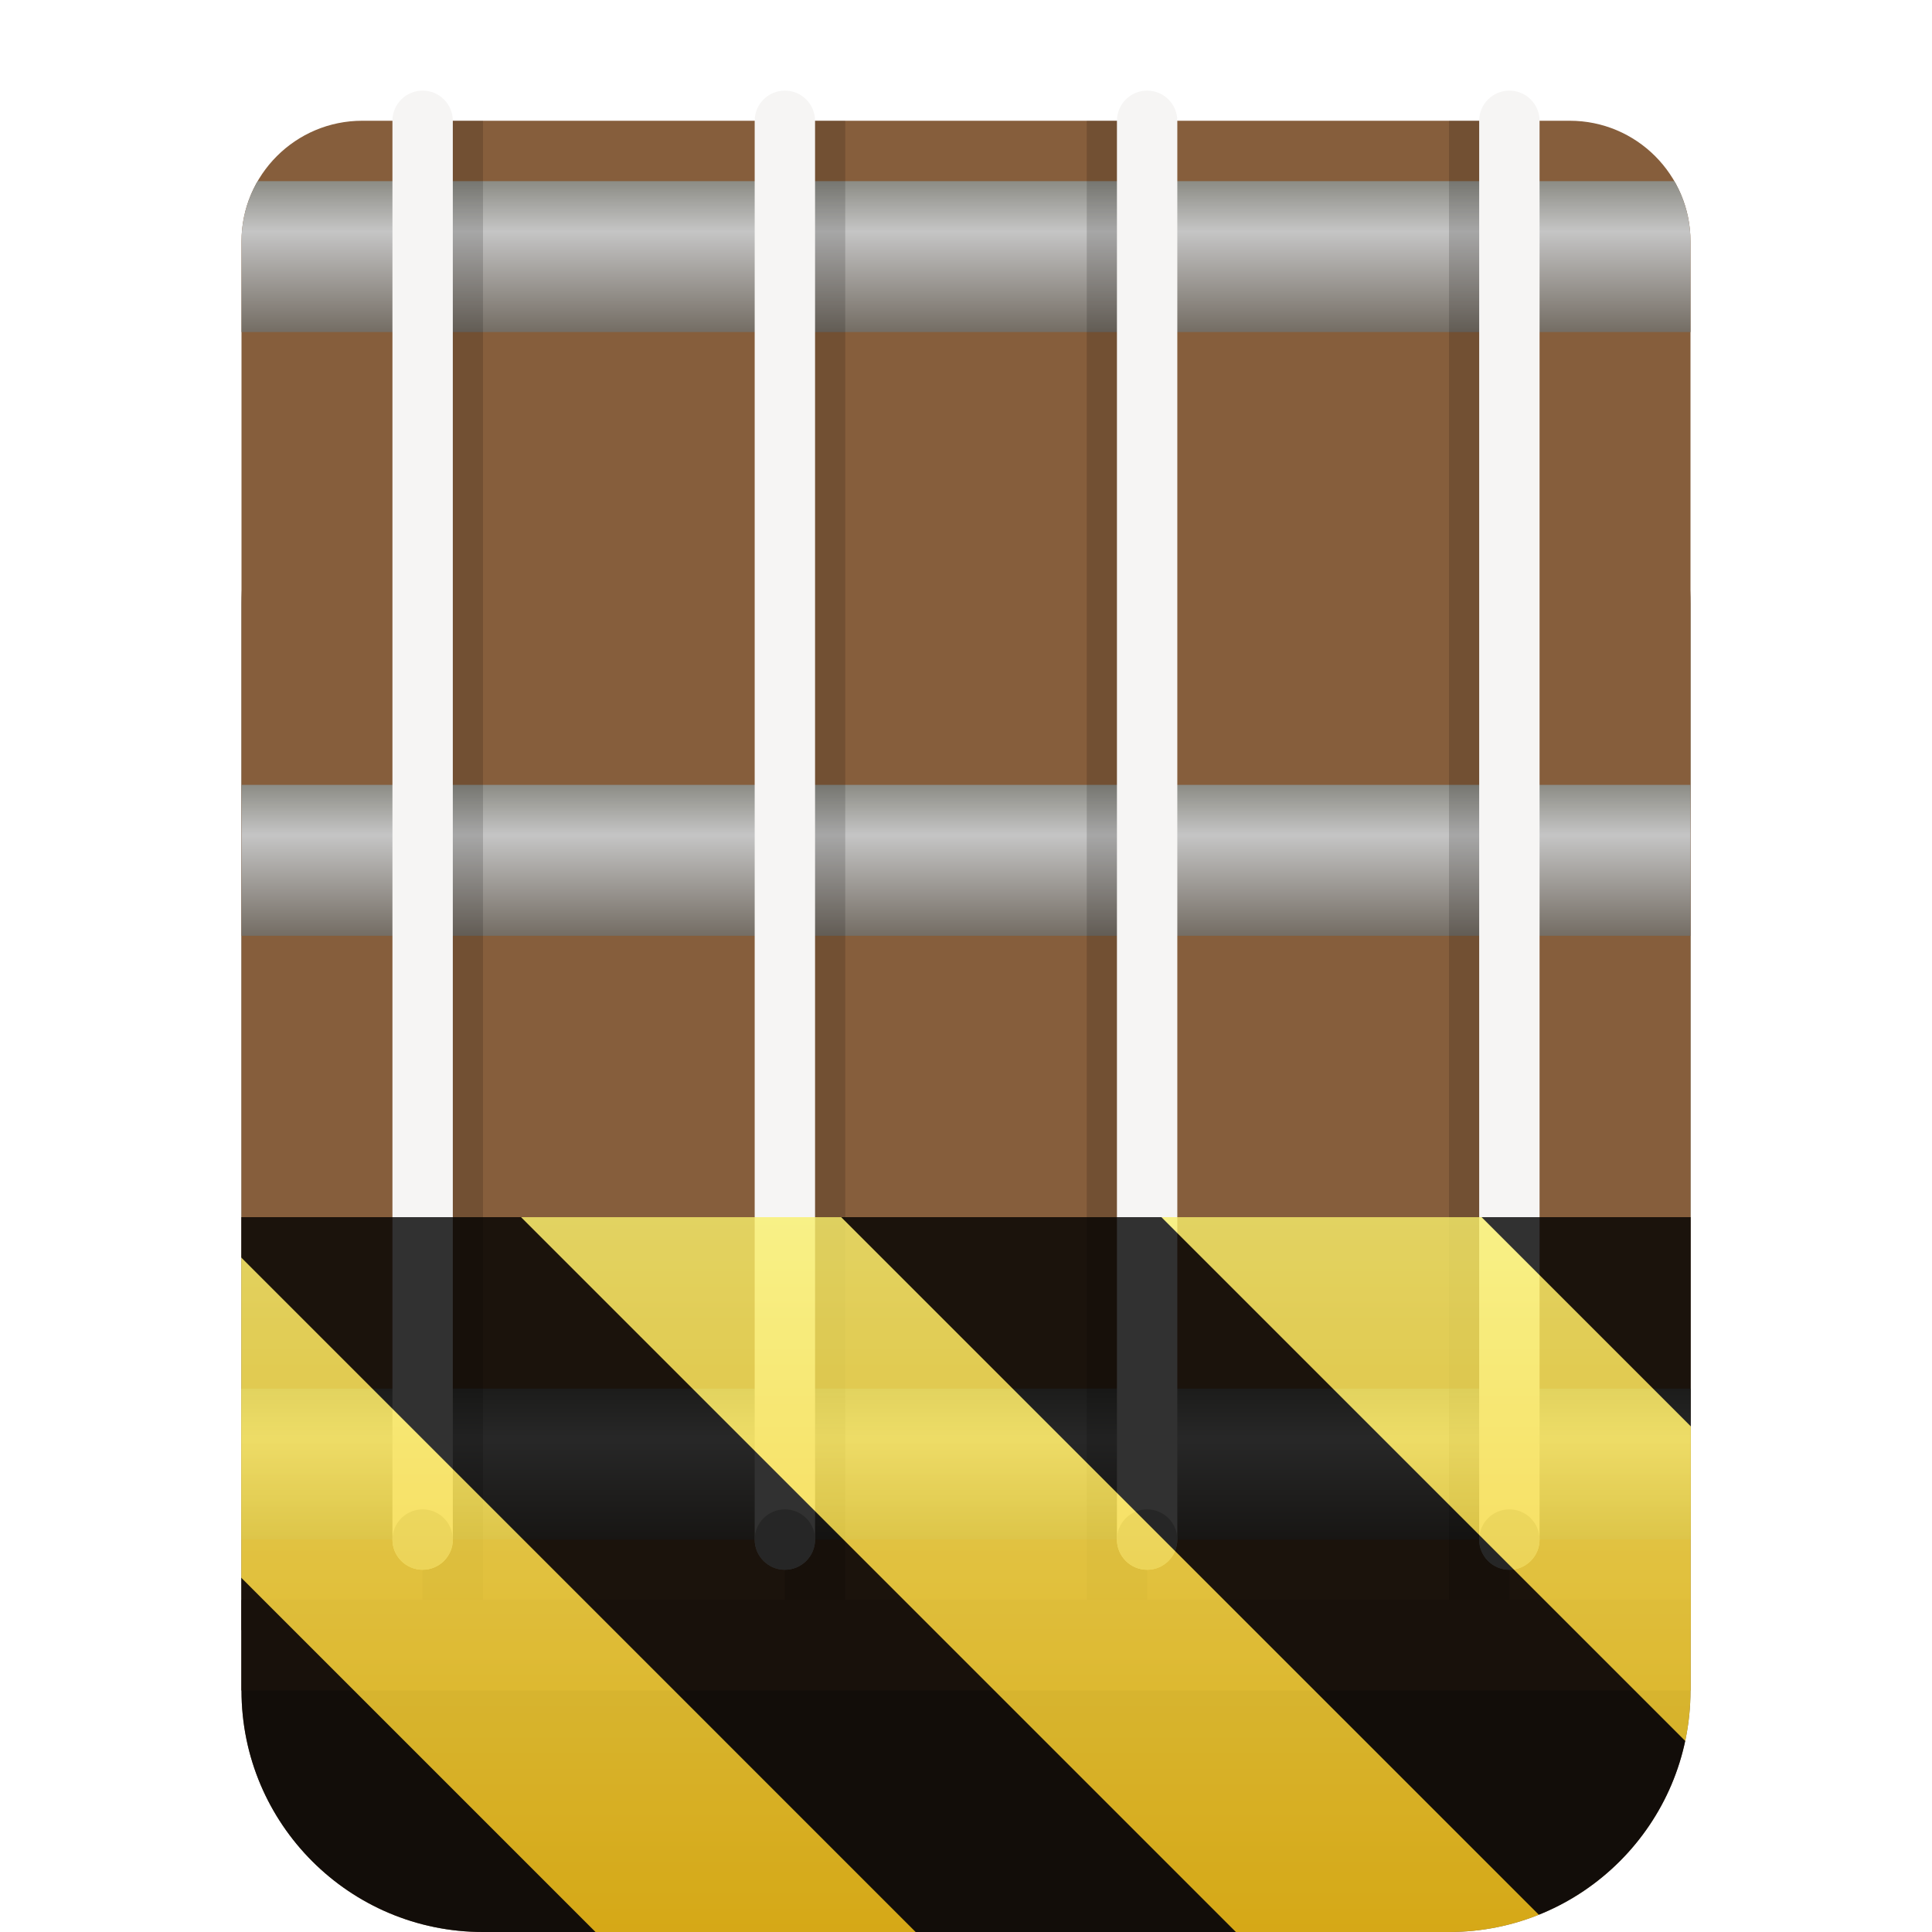
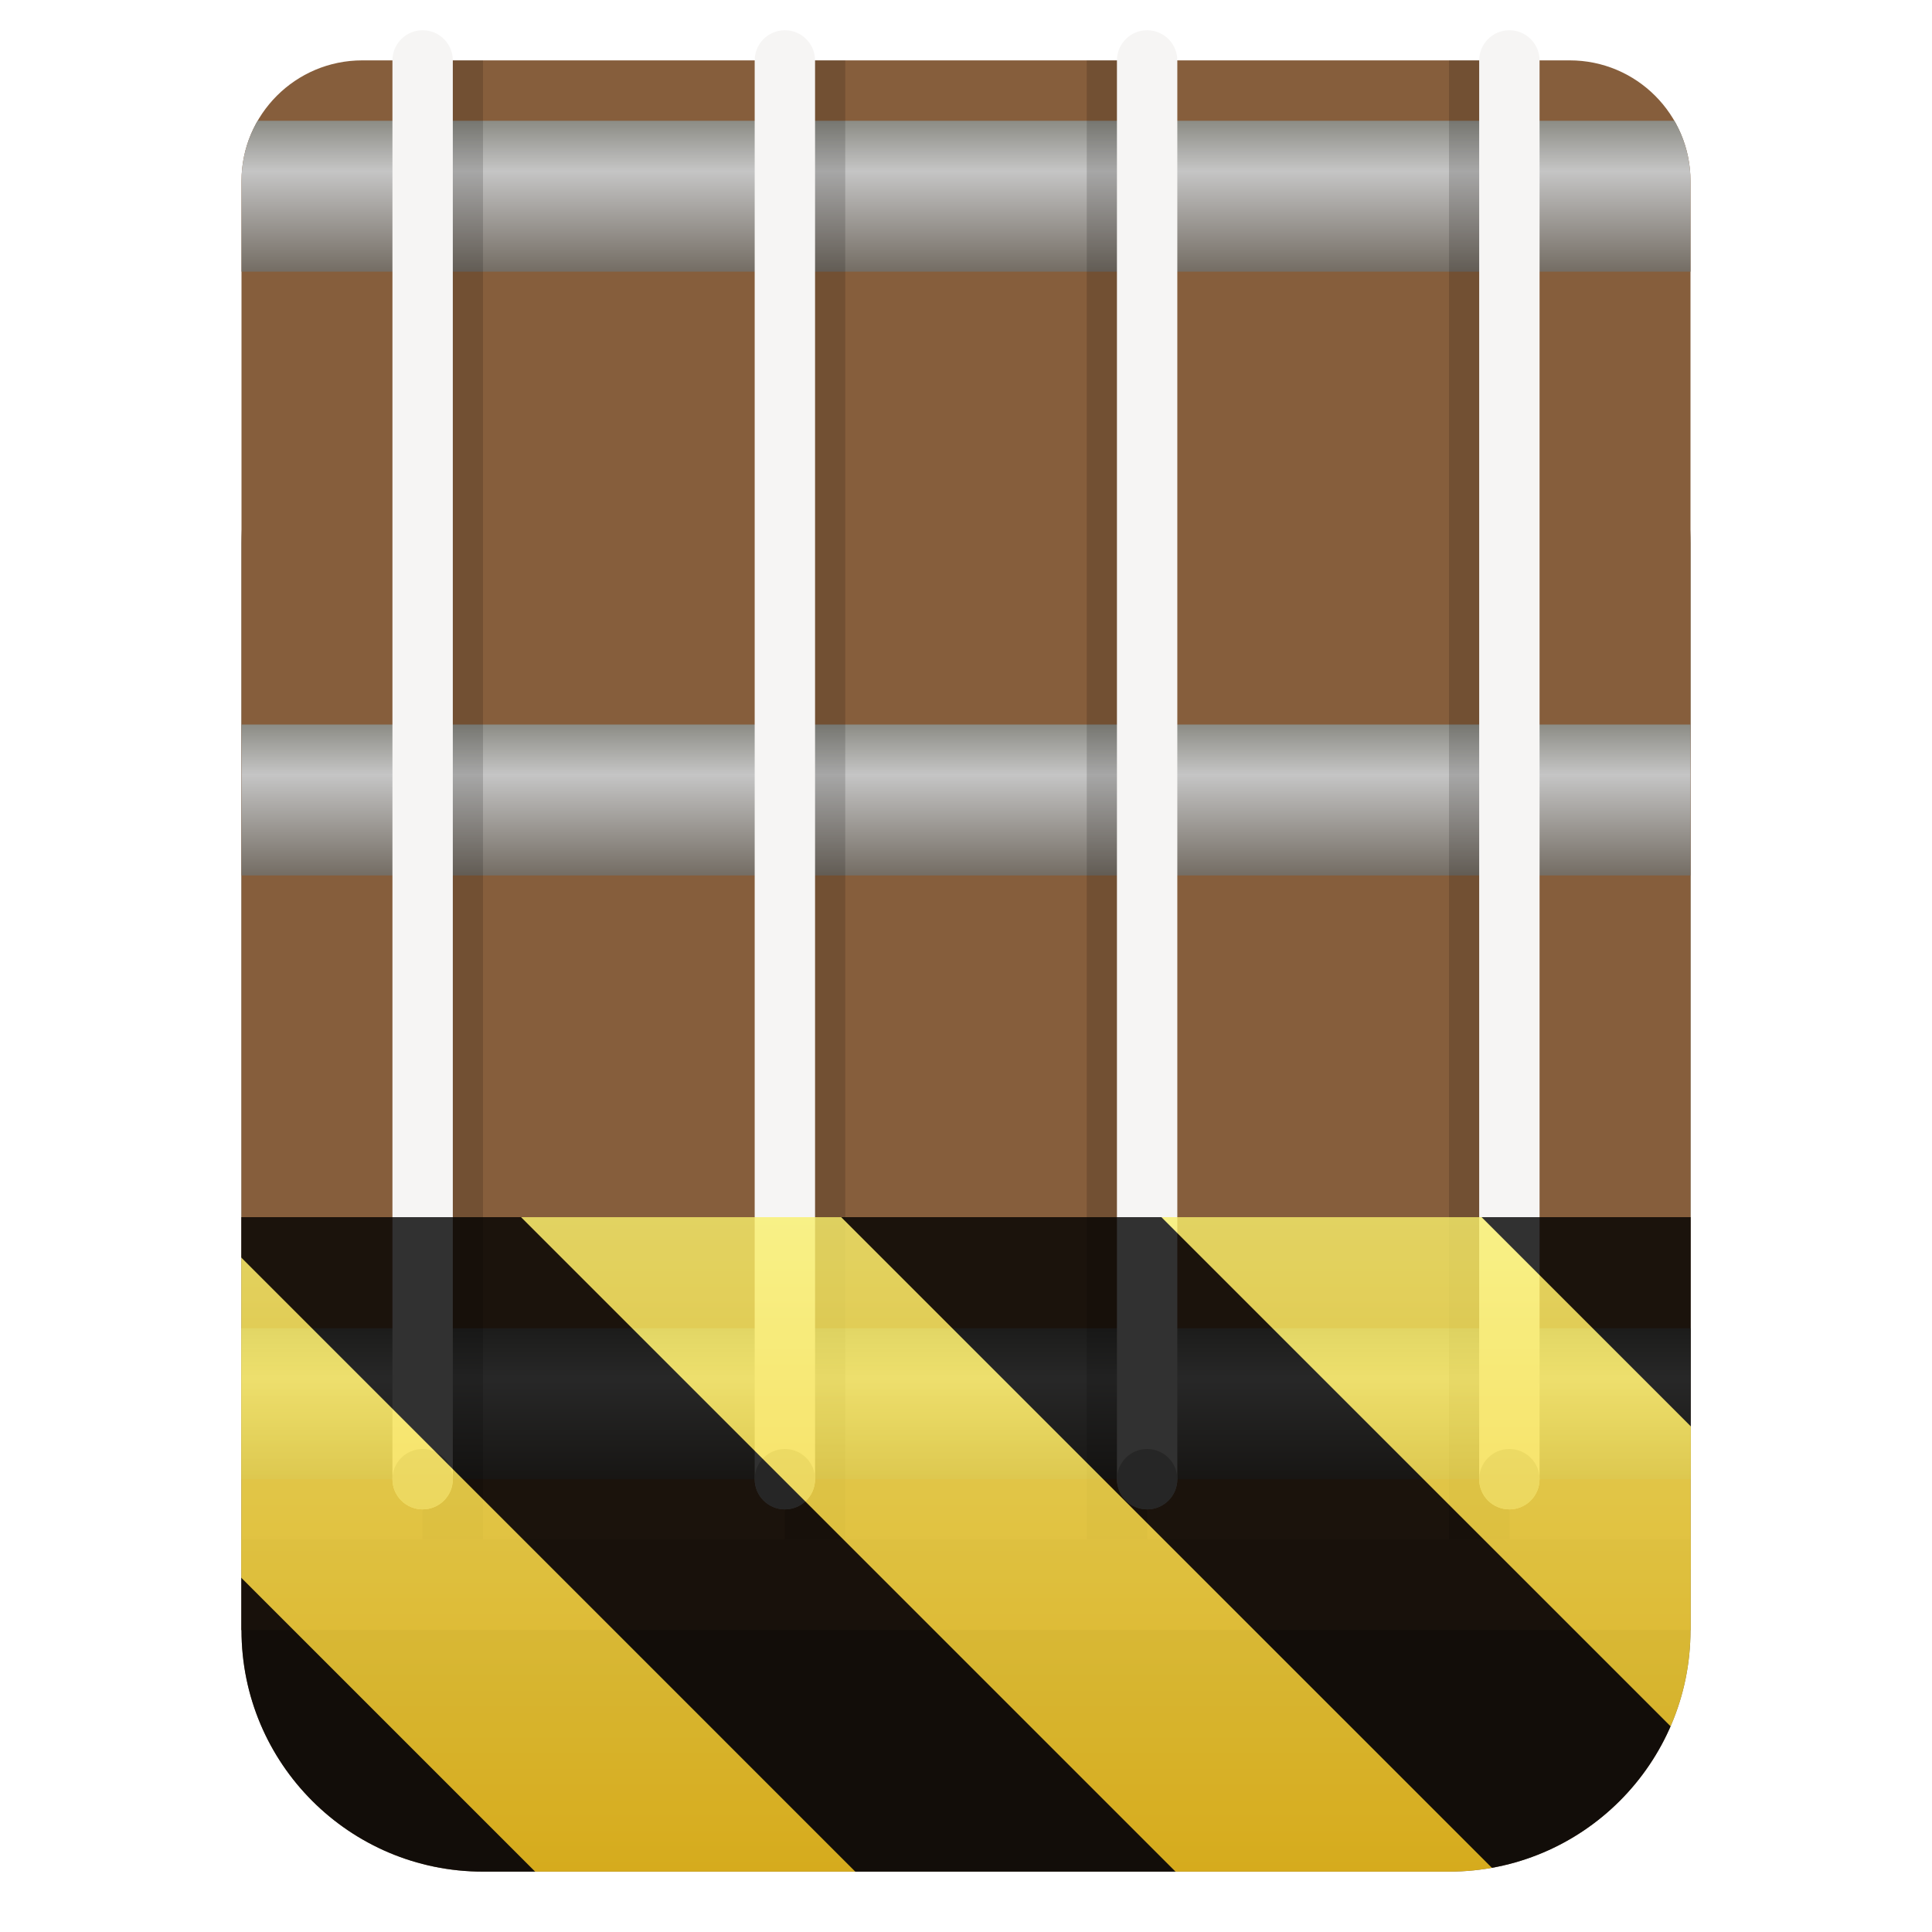
<svg xmlns="http://www.w3.org/2000/svg" xmlns:xlink="http://www.w3.org/1999/xlink" height="128px" viewBox="0 0 128 128" width="128px">
  <filter id="a" height="100%" width="100%" x="0%" y="0%">
    <feColorMatrix color-interpolation-filters="sRGB" values="0 0 0 0 1 0 0 0 0 1 0 0 0 0 1 0 0 0 1 0" />
  </filter>
  <clipPath id="b">
-     <path d="m 16 12 h 96 v 10 h -96 z m 0 0" />
+     <path d="m 16 8 h 96 v 10 h -96 z m 0 0" />
  </clipPath>
  <clipPath id="c">
-     <path d="m 24 8 h 80 c 4.418 0 8 3.582 8 8 v 92 h -96 v -92 c 0 -4.418 3.582 -8 8 -8 z m 0 0" />
+     <path d="m 24 4 h 80 c 4.418 0 8 3.582 8 8 v 92 h -96 v -92 c 0 -4.418 3.582 -8 8 -8 z m 0 0" />
  </clipPath>
  <linearGradient id="d" gradientUnits="userSpaceOnUse">
    <stop offset="0" stop-color="#746d64" />
    <stop offset="0.667" stop-color="#c5c5c5" />
    <stop offset="1" stop-color="#8c8c85" />
  </linearGradient>
-   <linearGradient id="e" gradientTransform="matrix(0.923077 0 0 2.500001 4.923077 -463.0002)" x1="64" x2="64" xlink:href="#d" y1="194" y2="190" />
+   <linearGradient id="e" gradientTransform="matrix(0.923077 0 0 2.500001 4.923077 -467.0002)" x1="64" x2="64" xlink:href="#d" y1="194" y2="190" />
  <clipPath id="f">
-     <path d="m 16 52 h 96 v 10 h -96 z m 0 0" />
+     <path d="m 16 48 h 96 v 10 h -96 z m 0 0" />
  </clipPath>
  <clipPath id="g">
-     <path d="m 24 8 h 80 c 4.418 0 8 3.582 8 8 v 92 h -96 v -92 c 0 -4.418 3.582 -8 8 -8 z m 0 0" />
+     <path d="m 24 4 h 80 c 4.418 0 8 3.582 8 8 v 92 h -96 v -92 c 0 -4.418 3.582 -8 8 -8 z m 0 0" />
  </clipPath>
-   <linearGradient id="h" gradientTransform="matrix(0.923077 0 0 2.500001 4.923077 -493.0002)" x1="64" x2="64" xlink:href="#d" y1="222" y2="218" />
+   <linearGradient id="h" gradientTransform="matrix(0.923077 0 0 2.500001 4.923077 -497.0002)" x1="64" x2="64" xlink:href="#d" y1="222" y2="218" />
  <clipPath id="i">
-     <path d="m 16 92 h 96 v 10 h -96 z m 0 0" />
+     <path d="m 16 88 h 96 v 10 h -96 z m 0 0" />
  </clipPath>
  <clipPath id="j">
-     <path d="m 24 8 h 80 c 4.418 0 8 3.582 8 8 v 92 h -96 v -92 c 0 -4.418 3.582 -8 8 -8 z m 0 0" />
+     <path d="m 24 4 h 80 c 4.418 0 8 3.582 8 8 v 92 h -96 v -92 c 0 -4.418 3.582 -8 8 -8 z m 0 0" />
  </clipPath>
-   <linearGradient id="k" gradientTransform="matrix(0.923077 0 0 2.500001 4.923077 -523.0003)" x1="64" x2="64" xlink:href="#d" y1="250" y2="246" />
+   <linearGradient id="k" gradientTransform="matrix(0.923077 0 0 2.500001 4.923077 -527.0003)" x1="64" x2="64" xlink:href="#d" y1="250" y2="246" />
  <clipPath id="l">
-     <path d="m 16 12 h 96 v 10 h -96 z m 0 0" />
+     <path d="m 16 8 h 96 v 10 h -96 z m 0 0" />
  </clipPath>
  <clipPath id="m">
-     <path d="m 24 8 h 80 c 4.418 0 8 3.582 8 8 v 92 h -96 v -92 c 0 -4.418 3.582 -8 8 -8 z m 0 0" />
+     <path d="m 24 4 h 80 c 4.418 0 8 3.582 8 8 v 92 h -96 v -92 c 0 -4.418 3.582 -8 8 -8 z m 0 0" />
  </clipPath>
  <clipPath id="n">
-     <path d="m 16 52 h 96 v 10 h -96 z m 0 0" />
+     <path d="m 16 48 h 96 v 10 h -96 z m 0 0" />
  </clipPath>
  <clipPath id="o">
-     <path d="m 24 8 h 80 c 4.418 0 8 3.582 8 8 v 92 h -96 v -92 c 0 -4.418 3.582 -8 8 -8 z m 0 0" />
+     <path d="m 24 4 h 80 c 4.418 0 8 3.582 8 8 v 92 h -96 v -92 c 0 -4.418 3.582 -8 8 -8 z m 0 0" />
  </clipPath>
  <clipPath id="p">
-     <path d="m 16 92 h 96 v 10 h -96 z m 0 0" />
+     <path d="m 16 88 h 96 v 10 h -96 z m 0 0" />
  </clipPath>
  <clipPath id="q">
-     <path d="m 24 8 h 80 c 4.418 0 8 3.582 8 8 v 92 h -96 v -92 c 0 -4.418 3.582 -8 8 -8 z m 0 0" />
+     <path d="m 24 4 h 80 c 4.418 0 8 3.582 8 8 v 92 h -96 v -92 c 0 -4.418 3.582 -8 8 -8 z m 0 0" />
  </clipPath>
  <clipPath id="r">
    <rect height="128" width="128" />
  </clipPath>
  <clipPath id="s">
    <rect height="128" width="128" />
  </clipPath>
  <mask id="t">
    <g filter="url(#a)">
      <g clip-path="url(#s)" filter="url(#a)">
        <g clip-path="url(#r)">
-           <path d="m 32 24 h 64 c 8.836 0 16 7.164 16 16 v 72 c 0 8.836 -7.164 16 -16 16 h -64 c -8.836 0 -16 -7.164 -16 -16 v -72 c 0 -8.836 7.164 -16 16 -16 z m 0 0" fill="#58412b" />
-           <path d="m 24 8 h 80 c 4.418 0 8 3.582 8 8 v 92 h -96 v -92 c 0 -4.418 3.582 -8 8 -8 z m 0 0" fill="#865e3c" />
+           <path d="m 32 20 h 64 c 8.836 0 16 7.164 16 16 v 72 c 0 8.836 -7.164 16 -16 16 h -64 c -8.836 0 -16 -7.164 -16 -16 v -72 c 0 -8.836 7.164 -16 16 -16 z m 0 0" fill="#58412b" />
+           <path d="m 24 4 h 80 c 4.418 0 8 3.582 8 8 v 92 h -96 v -92 c 0 -4.418 3.582 -8 8 -8 z m 0 0" fill="#865e3c" />
          <g clip-path="url(#l)">
            <g clip-path="url(#m)">
-               <path d="m 16 12 h 96 v 10 h -96 z m 0 0" fill="url(#e)" />
+               <path d="m 16 8 h 96 v 10 h -96 z m 0 0" fill="url(#e)" />
            </g>
          </g>
          <g clip-path="url(#n)">
            <g clip-path="url(#o)">
-               <path d="m 16 52 h 96 v 10 h -96 z m 0 0" fill="url(#h)" />
+               <path d="m 16 48 h 96 v 10 h -96 z m 0 0" fill="url(#h)" />
            </g>
          </g>
          <g clip-path="url(#p)">
            <g clip-path="url(#q)">
-               <path d="m 16 92 h 96 v 10 h -96 z m 0 0" fill="url(#k)" />
+               <path d="m 16 88 h 96 v 10 h -96 z m 0 0" fill="url(#k)" />
            </g>
          </g>
-           <path d="m 16 106 h 96 v 6 h -96 z m 0 0" fill="#775435" />
-           <path d="m 28 8 h 4 v 98 h -4 z m 0 0" fill-opacity="0.153" />
-           <path d="m 28 6.004 c 1.105 0 2 0.895 2 2 v 93.996 c 0 1.105 -0.895 2 -2 2 s -2 -0.895 -2 -2 v -93.996 c 0 -1.105 0.895 -2 2 -2 z m 0 0" fill="#f6f5f4" />
-           <path d="m 30 102 c 0 1.105 -0.895 2 -2 2 s -2 -0.895 -2 -2 s 0.895 -2 2 -2 s 2 0.895 2 2 z m 0 0" fill="#c0bfbc" />
-           <path d="m 52 8 h 4 v 98 h -4 z m 0 0" fill-opacity="0.153" />
-           <path d="m 52 6.004 c 1.105 0 2 0.895 2 2 v 93.996 c 0 1.105 -0.895 2 -2 2 s -2 -0.895 -2 -2 v -93.996 c 0 -1.105 0.895 -2 2 -2 z m 0 0" fill="#f6f5f4" />
-           <path d="m 54 102 c 0 1.105 -0.895 2 -2 2 s -2 -0.895 -2 -2 s 0.895 -2 2 -2 s 2 0.895 2 2 z m 0 0" fill="#c0bfbc" />
-           <path d="m 72 8 h 4 v 98 h -4 z m 0 0" fill-opacity="0.153" />
-           <path d="m 76 6.004 c 1.105 0 2 0.895 2 2 v 93.996 c 0 1.105 -0.895 2 -2 2 s -2 -0.895 -2 -2 v -93.996 c 0 -1.105 0.895 -2 2 -2 z m 0 0" fill="#f6f5f4" />
-           <path d="m 78 102 c 0 1.105 -0.895 2 -2 2 s -2 -0.895 -2 -2 s 0.895 -2 2 -2 s 2 0.895 2 2 z m 0 0" fill="#c0bfbc" />
-           <path d="m 96 8 h 4 v 98 h -4 z m 0 0" fill-opacity="0.153" />
-           <path d="m 100 6.004 c 1.105 0 2 0.895 2 2 v 93.996 c 0 1.105 -0.895 2 -2 2 s -2 -0.895 -2 -2 v -93.996 c 0 -1.105 0.895 -2 2 -2 z m 0 0" fill="#f6f5f4" />
-           <path d="m 102 102 c 0 1.105 -0.895 2 -2 2 s -2 -0.895 -2 -2 s 0.895 -2 2 -2 s 2 0.895 2 2 z m 0 0" fill="#c0bfbc" />
+           <path d="m 16 102 h 96 v 6 h -96 z m 0 0" fill="#775435" />
+           <path d="m 28 4 h 4 v 98 h -4 z m 0 0" fill-opacity="0.153" />
+           <path d="m 28 2.004 c 1.105 0 2 0.895 2 2 v 93.996 c 0 1.105 -0.895 2 -2 2 s -2 -0.895 -2 -2 v -93.996 c 0 -1.105 0.895 -2 2 -2 z m 0 0" fill="#f6f5f4" />
+           <path d="m 30 98 c 0 1.105 -0.895 2 -2 2 s -2 -0.895 -2 -2 s 0.895 -2 2 -2 s 2 0.895 2 2 z m 0 0" fill="#c0bfbc" />
+           <path d="m 52 4 h 4 v 98 h -4 z m 0 0" fill-opacity="0.153" />
+           <path d="m 52 2.004 c 1.105 0 2 0.895 2 2 v 93.996 c 0 1.105 -0.895 2 -2 2 s -2 -0.895 -2 -2 v -93.996 c 0 -1.105 0.895 -2 2 -2 z m 0 0" fill="#f6f5f4" />
+           <path d="m 54 98 c 0 1.105 -0.895 2 -2 2 s -2 -0.895 -2 -2 s 0.895 -2 2 -2 s 2 0.895 2 2 z m 0 0" fill="#c0bfbc" />
+           <path d="m 72 4 h 4 v 98 h -4 z m 0 0" fill-opacity="0.153" />
+           <path d="m 76 2.004 c 1.105 0 2 0.895 2 2 v 93.996 c 0 1.105 -0.895 2 -2 2 s -2 -0.895 -2 -2 v -93.996 c 0 -1.105 0.895 -2 2 -2 z m 0 0" fill="#f6f5f4" />
+           <path d="m 78 98 c 0 1.105 -0.895 2 -2 2 s -2 -0.895 -2 -2 s 0.895 -2 2 -2 s 2 0.895 2 2 z m 0 0" fill="#c0bfbc" />
+           <path d="m 96 4 h 4 v 98 h -4 z m 0 0" fill-opacity="0.153" />
+           <path d="m 100 2.004 c 1.105 0 2 0.895 2 2 v 93.996 c 0 1.105 -0.895 2 -2 2 s -2 -0.895 -2 -2 v -93.996 c 0 -1.105 0.895 -2 2 -2 z m 0 0" fill="#f6f5f4" />
+           <path d="m 102 98 c 0 1.105 -0.895 2 -2 2 s -2 -0.895 -2 -2 s 0.895 -2 2 -2 s 2 0.895 2 2 z m 0 0" fill="#c0bfbc" />
        </g>
      </g>
    </g>
  </mask>
  <mask id="u">
    <g filter="url(#a)">
      <rect fill-opacity="0.8" height="184.32" width="184.32" x="-28.16" y="-28.16" />
    </g>
  </mask>
  <linearGradient id="v" gradientTransform="matrix(0 0.37 -0.98462 0 295.385 -30.36)" gradientUnits="userSpaceOnUse" x1="300" x2="428" y1="235" y2="235">
    <stop offset="0" stop-color="#f9f06b" />
    <stop offset="1" stop-color="#f5c211" />
  </linearGradient>
  <clipPath id="w">
    <rect height="128" width="128" />
  </clipPath>
  <clipPath id="x">
    <rect height="128" width="128" />
  </clipPath>
-   <path d="m 32 24 h 64 c 8.836 0 16 7.164 16 16 v 72 c 0 8.836 -7.164 16 -16 16 h -64 c -8.836 0 -16 -7.164 -16 -16 v -72 c 0 -8.836 7.164 -16 16 -16 z m 0 0" fill="#58412b" />
-   <path d="m 24 8 h 80 c 4.418 0 8 3.582 8 8 v 92 h -96 v -92 c 0 -4.418 3.582 -8 8 -8 z m 0 0" fill="#865e3c" />
+   <path d="m 32 20 h 64 c 8.836 0 16 7.164 16 16 v 72 c 0 8.836 -7.164 16 -16 16 h -64 c -8.836 0 -16 -7.164 -16 -16 v -72 c 0 -8.836 7.164 -16 16 -16 z m 0 0" fill="#58412b" />
+   <path d="m 24 4 h 80 c 4.418 0 8 3.582 8 8 v 92 h -96 v -92 c 0 -4.418 3.582 -8 8 -8 z m 0 0" fill="#865e3c" />
  <g clip-path="url(#b)">
    <g clip-path="url(#c)">
-       <path d="m 16 12 h 96 v 10 h -96 z m 0 0" fill="url(#e)" />
+       <path d="m 16 8 h 96 v 10 h -96 z m 0 0" fill="url(#e)" />
    </g>
  </g>
  <g clip-path="url(#f)">
    <g clip-path="url(#g)">
-       <path d="m 16 52 h 96 v 10 h -96 z m 0 0" fill="url(#h)" />
+       <path d="m 16 48 h 96 v 10 h -96 z m 0 0" fill="url(#h)" />
    </g>
  </g>
  <g clip-path="url(#i)">
    <g clip-path="url(#j)">
-       <path d="m 16 92 h 96 v 10 h -96 z m 0 0" fill="url(#k)" />
+       <path d="m 16 88 h 96 v 10 h -96 z m 0 0" fill="url(#k)" />
    </g>
  </g>
-   <path d="m 16 106 h 96 v 6 h -96 z m 0 0" fill="#775435" />
-   <path d="m 28 8 h 4 v 98 h -4 z m 0 0" fill-opacity="0.153" />
-   <path d="m 28 6.004 c 1.105 0 2 0.895 2 2 v 93.996 c 0 1.105 -0.895 2 -2 2 s -2 -0.895 -2 -2 v -93.996 c 0 -1.105 0.895 -2 2 -2 z m 0 0" fill="#f6f5f4" />
-   <path d="m 30 102 c 0 1.105 -0.895 2 -2 2 s -2 -0.895 -2 -2 s 0.895 -2 2 -2 s 2 0.895 2 2 z m 0 0" fill="#c0bfbc" />
-   <path d="m 52 8 h 4 v 98 h -4 z m 0 0" fill-opacity="0.153" />
-   <path d="m 52 6.004 c 1.105 0 2 0.895 2 2 v 93.996 c 0 1.105 -0.895 2 -2 2 s -2 -0.895 -2 -2 v -93.996 c 0 -1.105 0.895 -2 2 -2 z m 0 0" fill="#f6f5f4" />
-   <path d="m 54 102 c 0 1.105 -0.895 2 -2 2 s -2 -0.895 -2 -2 s 0.895 -2 2 -2 s 2 0.895 2 2 z m 0 0" fill="#c0bfbc" />
-   <path d="m 72 8 h 4 v 98 h -4 z m 0 0" fill-opacity="0.153" />
-   <path d="m 76 6.004 c 1.105 0 2 0.895 2 2 v 93.996 c 0 1.105 -0.895 2 -2 2 s -2 -0.895 -2 -2 v -93.996 c 0 -1.105 0.895 -2 2 -2 z m 0 0" fill="#f6f5f4" />
-   <path d="m 78 102 c 0 1.105 -0.895 2 -2 2 s -2 -0.895 -2 -2 s 0.895 -2 2 -2 s 2 0.895 2 2 z m 0 0" fill="#c0bfbc" />
-   <path d="m 96 8 h 4 v 98 h -4 z m 0 0" fill-opacity="0.153" />
-   <path d="m 100 6.004 c 1.105 0 2 0.895 2 2 v 93.996 c 0 1.105 -0.895 2 -2 2 s -2 -0.895 -2 -2 v -93.996 c 0 -1.105 0.895 -2 2 -2 z m 0 0" fill="#f6f5f4" />
-   <path d="m 102 102 c 0 1.105 -0.895 2 -2 2 s -2 -0.895 -2 -2 s 0.895 -2 2 -2 s 2 0.895 2 2 z m 0 0" fill="#c0bfbc" />
+   <path d="m 16 102 h 96 v 6 h -96 z m 0 0" fill="#775435" />
+   <path d="m 28 4 h 4 v 98 h -4 z m 0 0" fill-opacity="0.153" />
+   <path d="m 28 2.004 c 1.105 0 2 0.895 2 2 v 93.996 c 0 1.105 -0.895 2 -2 2 s -2 -0.895 -2 -2 v -93.996 c 0 -1.105 0.895 -2 2 -2 z m 0 0" fill="#f6f5f4" />
+   <path d="m 30 98 c 0 1.105 -0.895 2 -2 2 s -2 -0.895 -2 -2 s 0.895 -2 2 -2 s 2 0.895 2 2 z m 0 0" fill="#c0bfbc" />
+   <path d="m 52 4 h 4 v 98 h -4 z m 0 0" fill-opacity="0.153" />
+   <path d="m 52 2.004 c 1.105 0 2 0.895 2 2 v 93.996 c 0 1.105 -0.895 2 -2 2 s -2 -0.895 -2 -2 v -93.996 c 0 -1.105 0.895 -2 2 -2 z m 0 0" fill="#f6f5f4" />
+   <path d="m 54 98 c 0 1.105 -0.895 2 -2 2 s -2 -0.895 -2 -2 s 0.895 -2 2 -2 s 2 0.895 2 2 z m 0 0" fill="#c0bfbc" />
+   <path d="m 72 4 h 4 v 98 h -4 z m 0 0" fill-opacity="0.153" />
+   <path d="m 76 2.004 c 1.105 0 2 0.895 2 2 v 93.996 c 0 1.105 -0.895 2 -2 2 s -2 -0.895 -2 -2 v -93.996 c 0 -1.105 0.895 -2 2 -2 z m 0 0" fill="#f6f5f4" />
+   <path d="m 78 98 c 0 1.105 -0.895 2 -2 2 s -2 -0.895 -2 -2 s 0.895 -2 2 -2 s 2 0.895 2 2 z m 0 0" fill="#c0bfbc" />
+   <path d="m 96 4 h 4 v 98 h -4 z m 0 0" fill-opacity="0.153" />
+   <path d="m 100 2.004 c 1.105 0 2 0.895 2 2 v 93.996 c 0 1.105 -0.895 2 -2 2 s -2 -0.895 -2 -2 v -93.996 c 0 -1.105 0.895 -2 2 -2 z m 0 0" fill="#f6f5f4" />
+   <path d="m 102 98 c 0 1.105 -0.895 2 -2 2 s -2 -0.895 -2 -2 s 0.895 -2 2 -2 s 2 0.895 2 2 z m 0 0" fill="#c0bfbc" />
  <g mask="url(#t)">
    <g clip-path="url(#x)">
      <g mask="url(#u)">
        <g clip-path="url(#w)">
          <path d="m 128 80.641 v 47.359 h -128 v -47.359 z m 0 0" fill="url(#v)" />
          <path d="m 13.309 80.641 l 47.355 47.359 h 21.215 l -47.359 -47.359 z m 42.422 0 l 47.363 47.359 h 21.215 l -47.363 -47.359 z m 42.43 0 l 29.84 29.84 v -21.211 l -8.629 -8.629 z m -98.16 7.906 v 21.215 l 18.238 18.238 h 21.215 z m 0 0" />
        </g>
      </g>
    </g>
  </g>
</svg>
